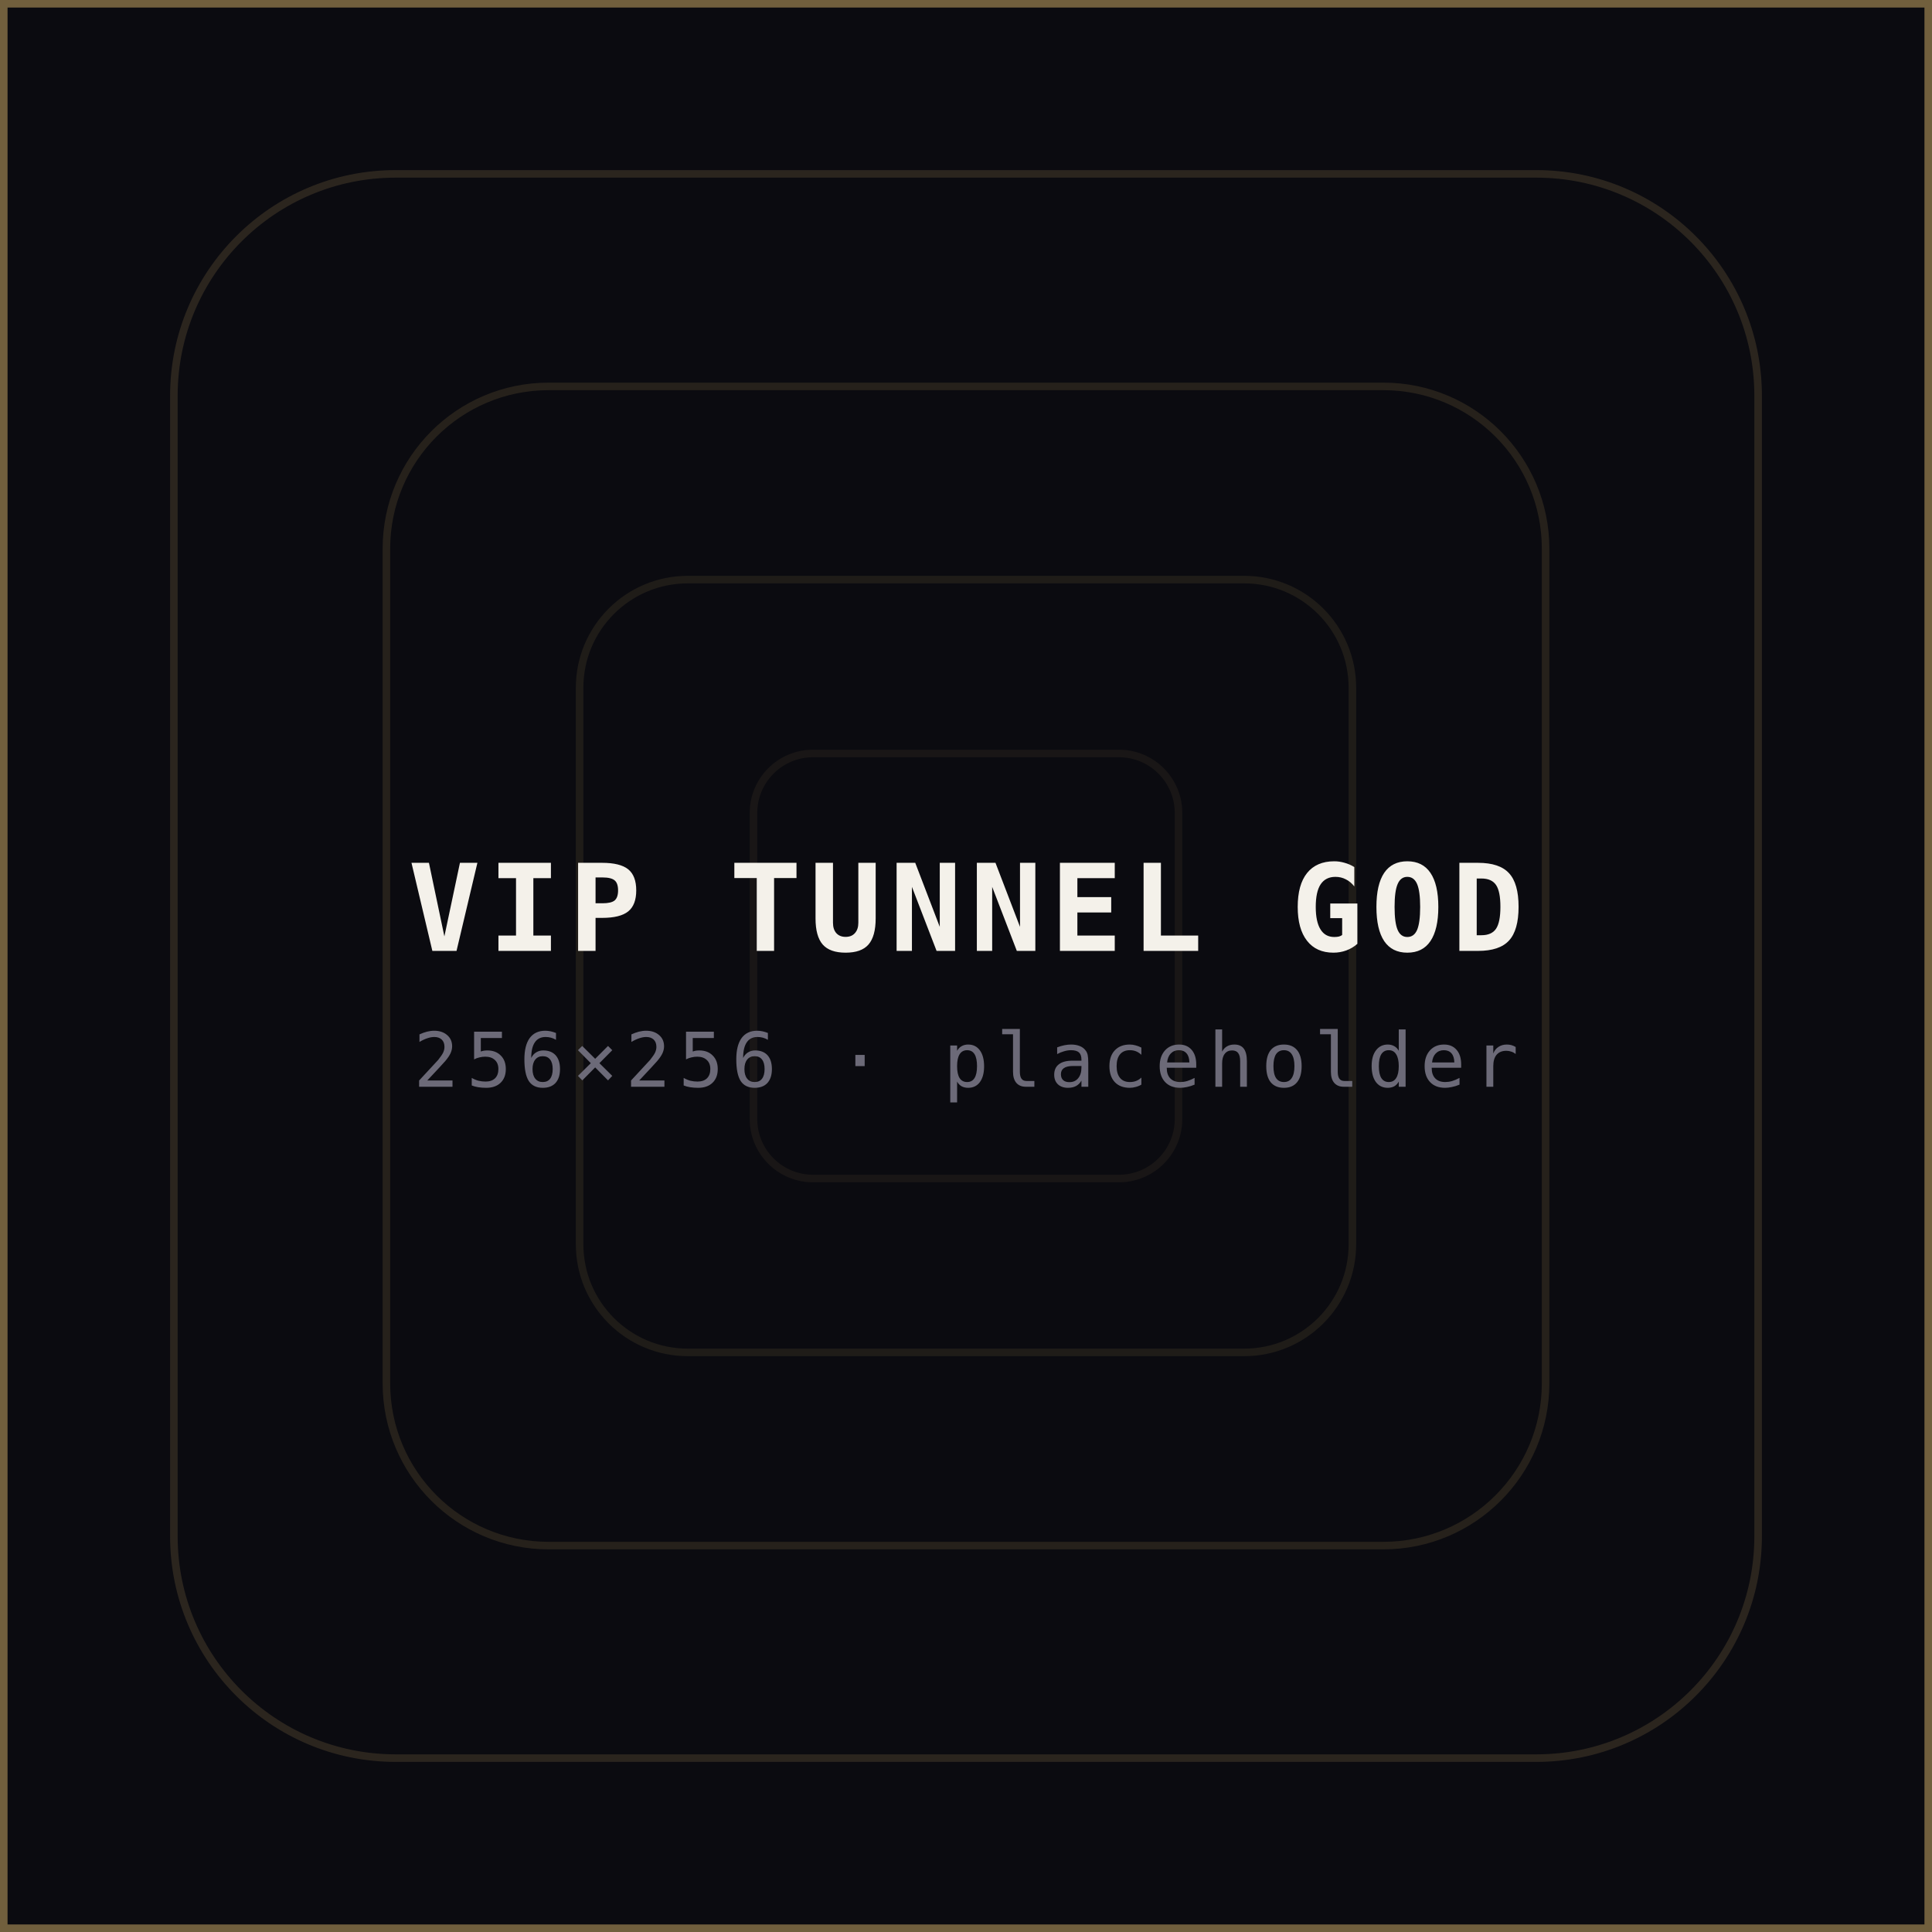
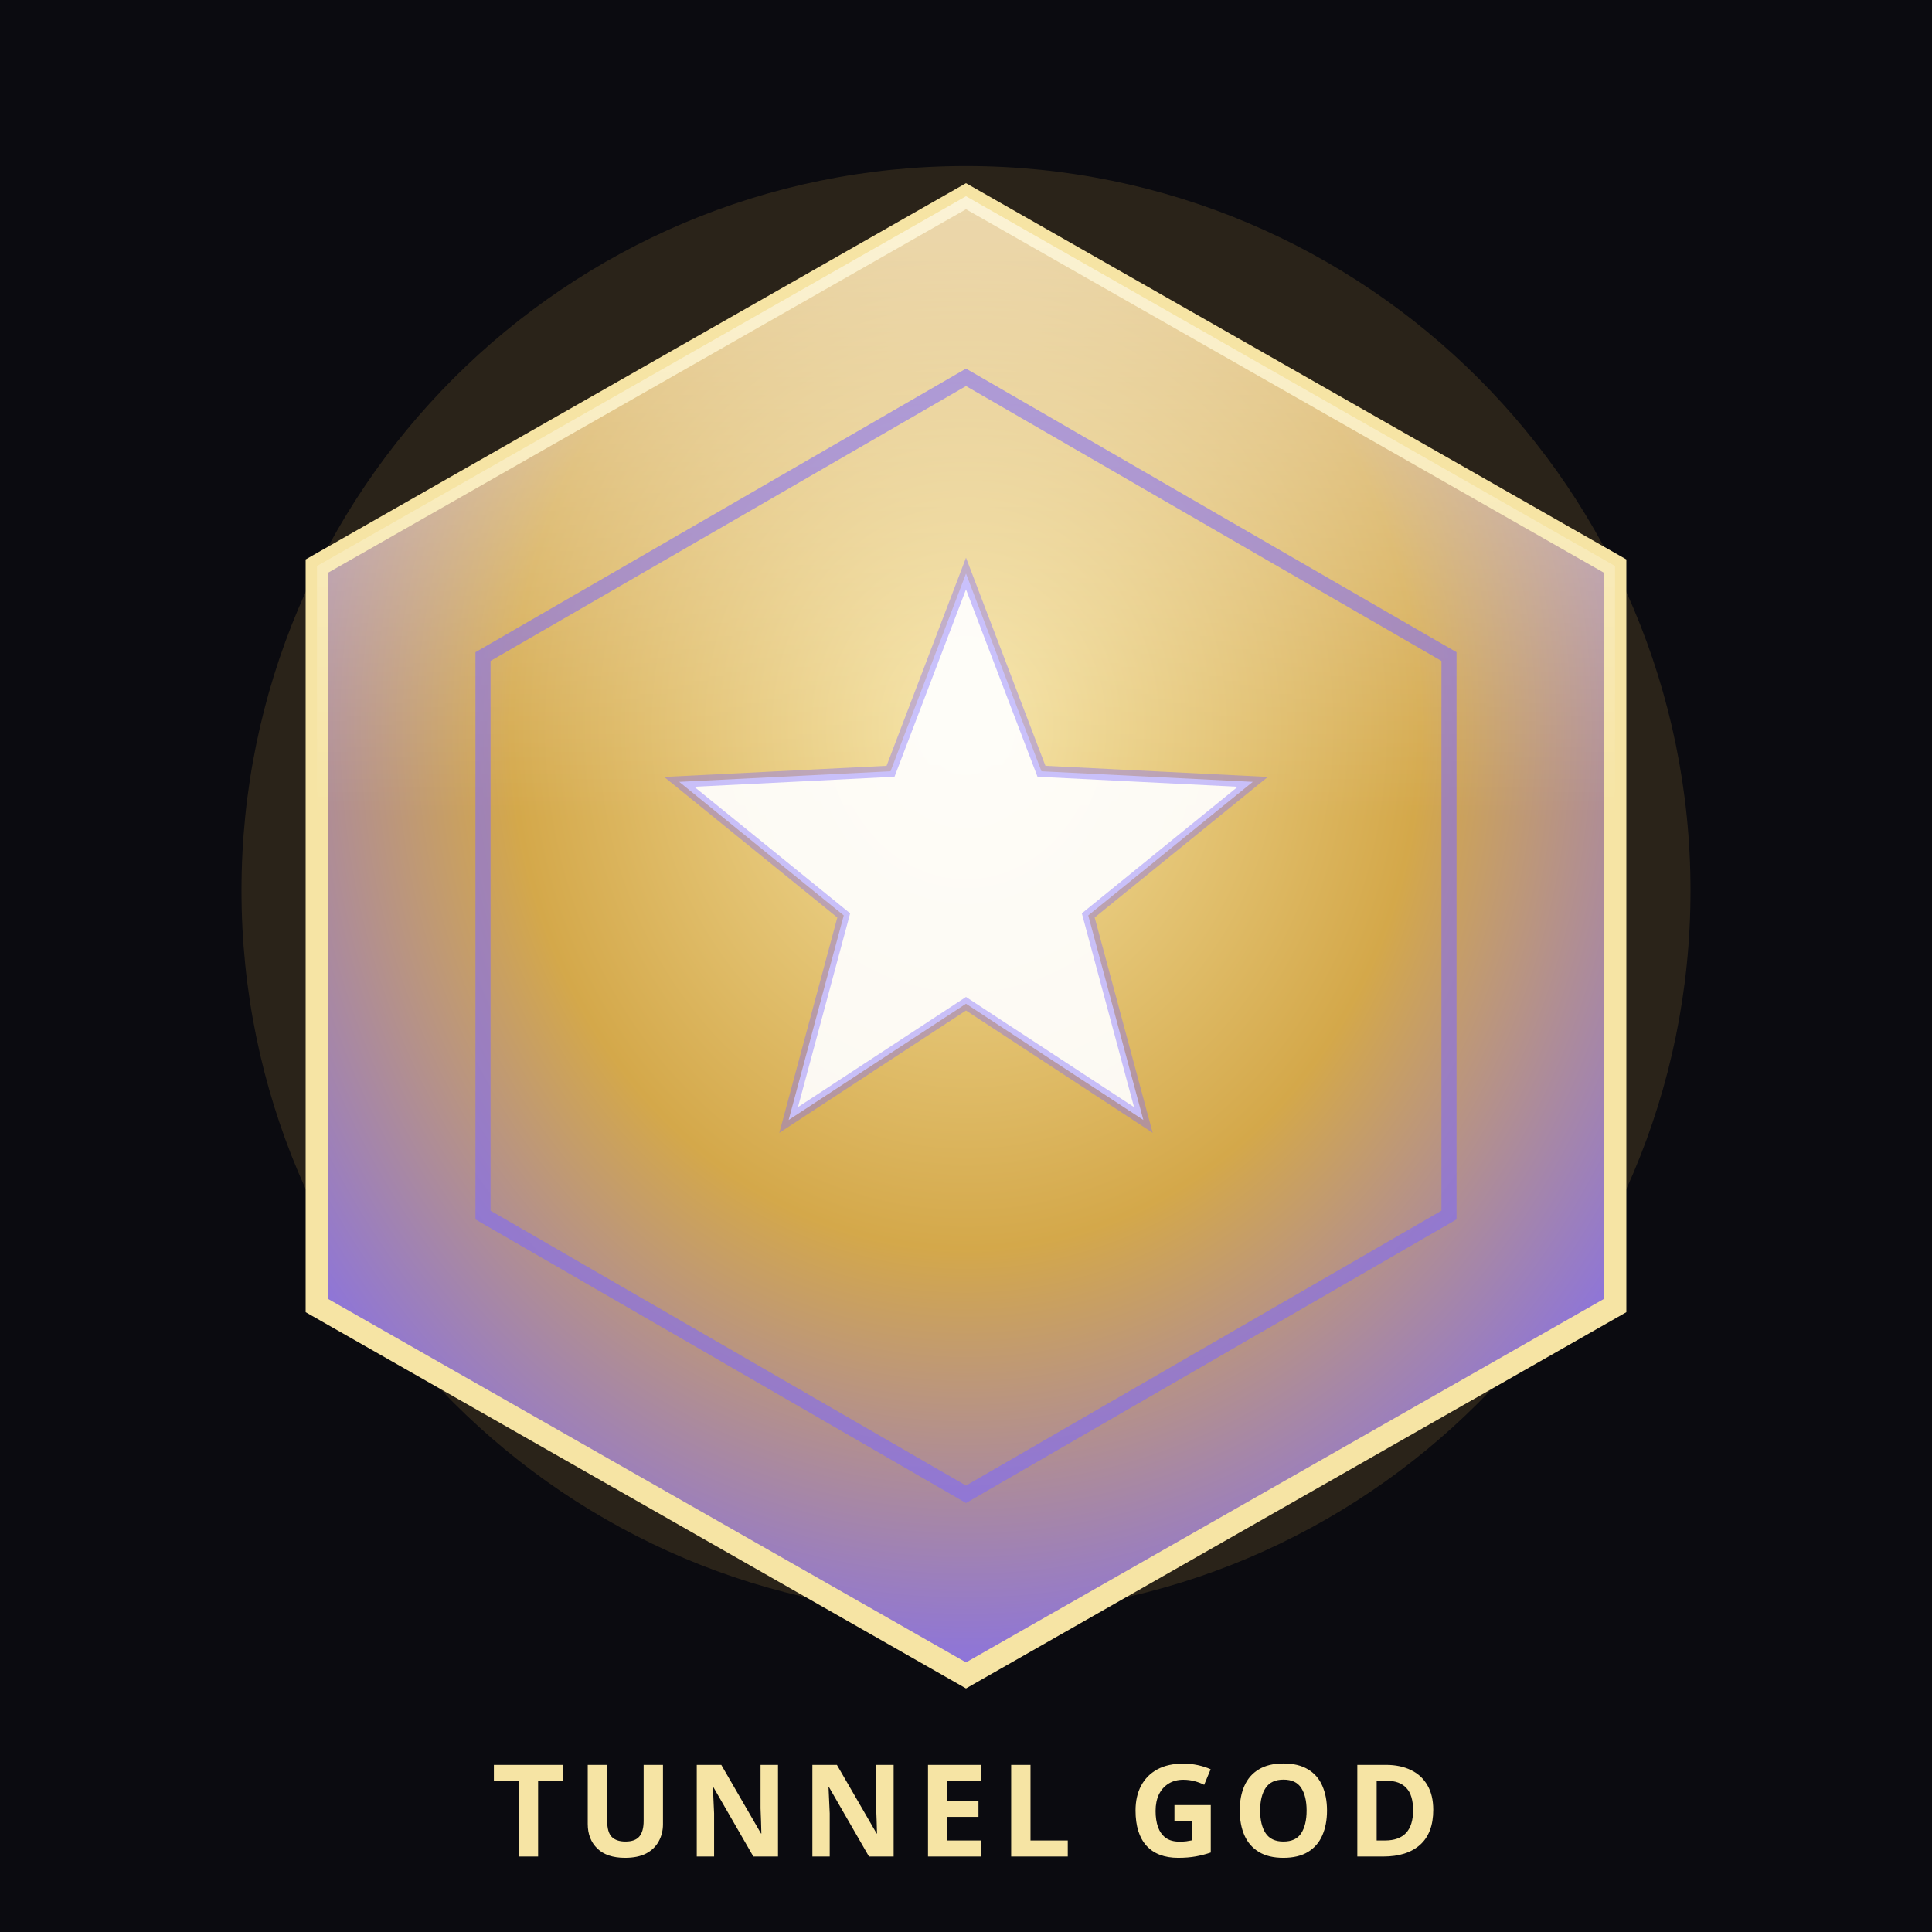
- <svg xmlns="http://www.w3.org/2000/svg" width="256" height="256" viewBox="0 0 256 256" role="img" aria-label="VIP TUNNEL GOD placeholder">
+ <svg xmlns="http://www.w3.org/2000/svg" width="256" height="256" viewBox="0 0 256 256" role="img" aria-label="VIP TUNNEL GOD">
+   <defs>
+     <radialGradient id="g" cx="50%" cy="36%" r="70%">
+       <stop offset="0%" stop-color="#f6e4a4" />
+       <stop offset="50%" stop-color="#d4a84a" />
+       <stop offset="100%" stop-color="#7b67ff" />
+     </radialGradient>
+     <linearGradient id="shine" x1="0" y1="0" x2="0" y2="1">
+       <stop offset="0%" stop-color="#fff" stop-opacity=".55" />
+       <stop offset="42%" stop-color="#fff" stop-opacity="0" />
+     </linearGradient>
+   </defs>
  <rect width="256" height="256" fill="#0B0B10" />
-   <rect x="23.04" y="23.04" width="209.92" height="209.92" rx="29.389" fill="none" stroke="#D9B46A" stroke-opacity="0.16" />
-   <rect x="51.2" y="51.2" width="153.6" height="153.6" rx="21.504" fill="none" stroke="#D9B46A" stroke-opacity="0.13" />
-   <rect x="76.8" y="76.8" width="102.4" height="102.4" rx="14.336" fill="none" stroke="#D9B46A" stroke-opacity="0.1" />
-   <rect x="99.84" y="99.84" width="56.32" height="56.32" rx="7.885" fill="none" stroke="#D9B46A" stroke-opacity="0.07" />
-   <rect x="0.5" y="0.5" width="255" height="255" fill="none" stroke="#D9B46A" stroke-opacity="0.5" />
-   <text x="128" y="126" fill="#F4F1EA" font-family="monospace" font-size="16" font-weight="700" text-anchor="middle" letter-spacing="1">VIP TUNNEL GOD</text>
-   <text x="128" y="144" fill="#6C6A78" font-family="monospace" font-size="10" text-anchor="middle" letter-spacing="1">256×256 · placeholder</text>
+   <circle cx="128" cy="118" r="96" fill="#d4a84a" opacity="0.16" />
+   <path d="M128 26 L214 75 V173 L128 222 L42 173 V75 Z" fill="url(#g)" stroke="#f6e4a4" stroke-width="3" />
+   <path d="M128 26 L214 75 V173 L128 222 L42 173 V75 Z" fill="url(#shine)" />
+   <path d="M128 50 L192 87 V161 L128 198 L64 161 V87 Z" fill="none" stroke="#7b67ff" stroke-width="2" opacity="0.55" />
+   <path d="M128.0 76.0 L138.0 102.2 L166.0 103.6 L144.2 121.3 L151.5 148.4 L128.0 133.0 L104.5 148.4 L111.8 121.3 L90.0 103.6 L118.0 102.2 Z" fill="#fff" opacity="0.92" />
+   <path d="M128.0 76.0 L138.0 102.2 L166.0 103.6 L144.2 121.3 L151.5 148.4 L128.0 133.0 L104.5 148.4 L111.8 121.3 L90.0 103.6 L118.0 102.2 Z" fill="none" stroke="#7b67ff" stroke-width="1.5" opacity="0.4" />
+   <text x="128" y="246" text-anchor="middle" font-family="'Segoe UI',system-ui,sans-serif" font-size="17" font-weight="800" letter-spacing="1.5" fill="#f6e4a4">TUNNEL GOD</text>
</svg>
